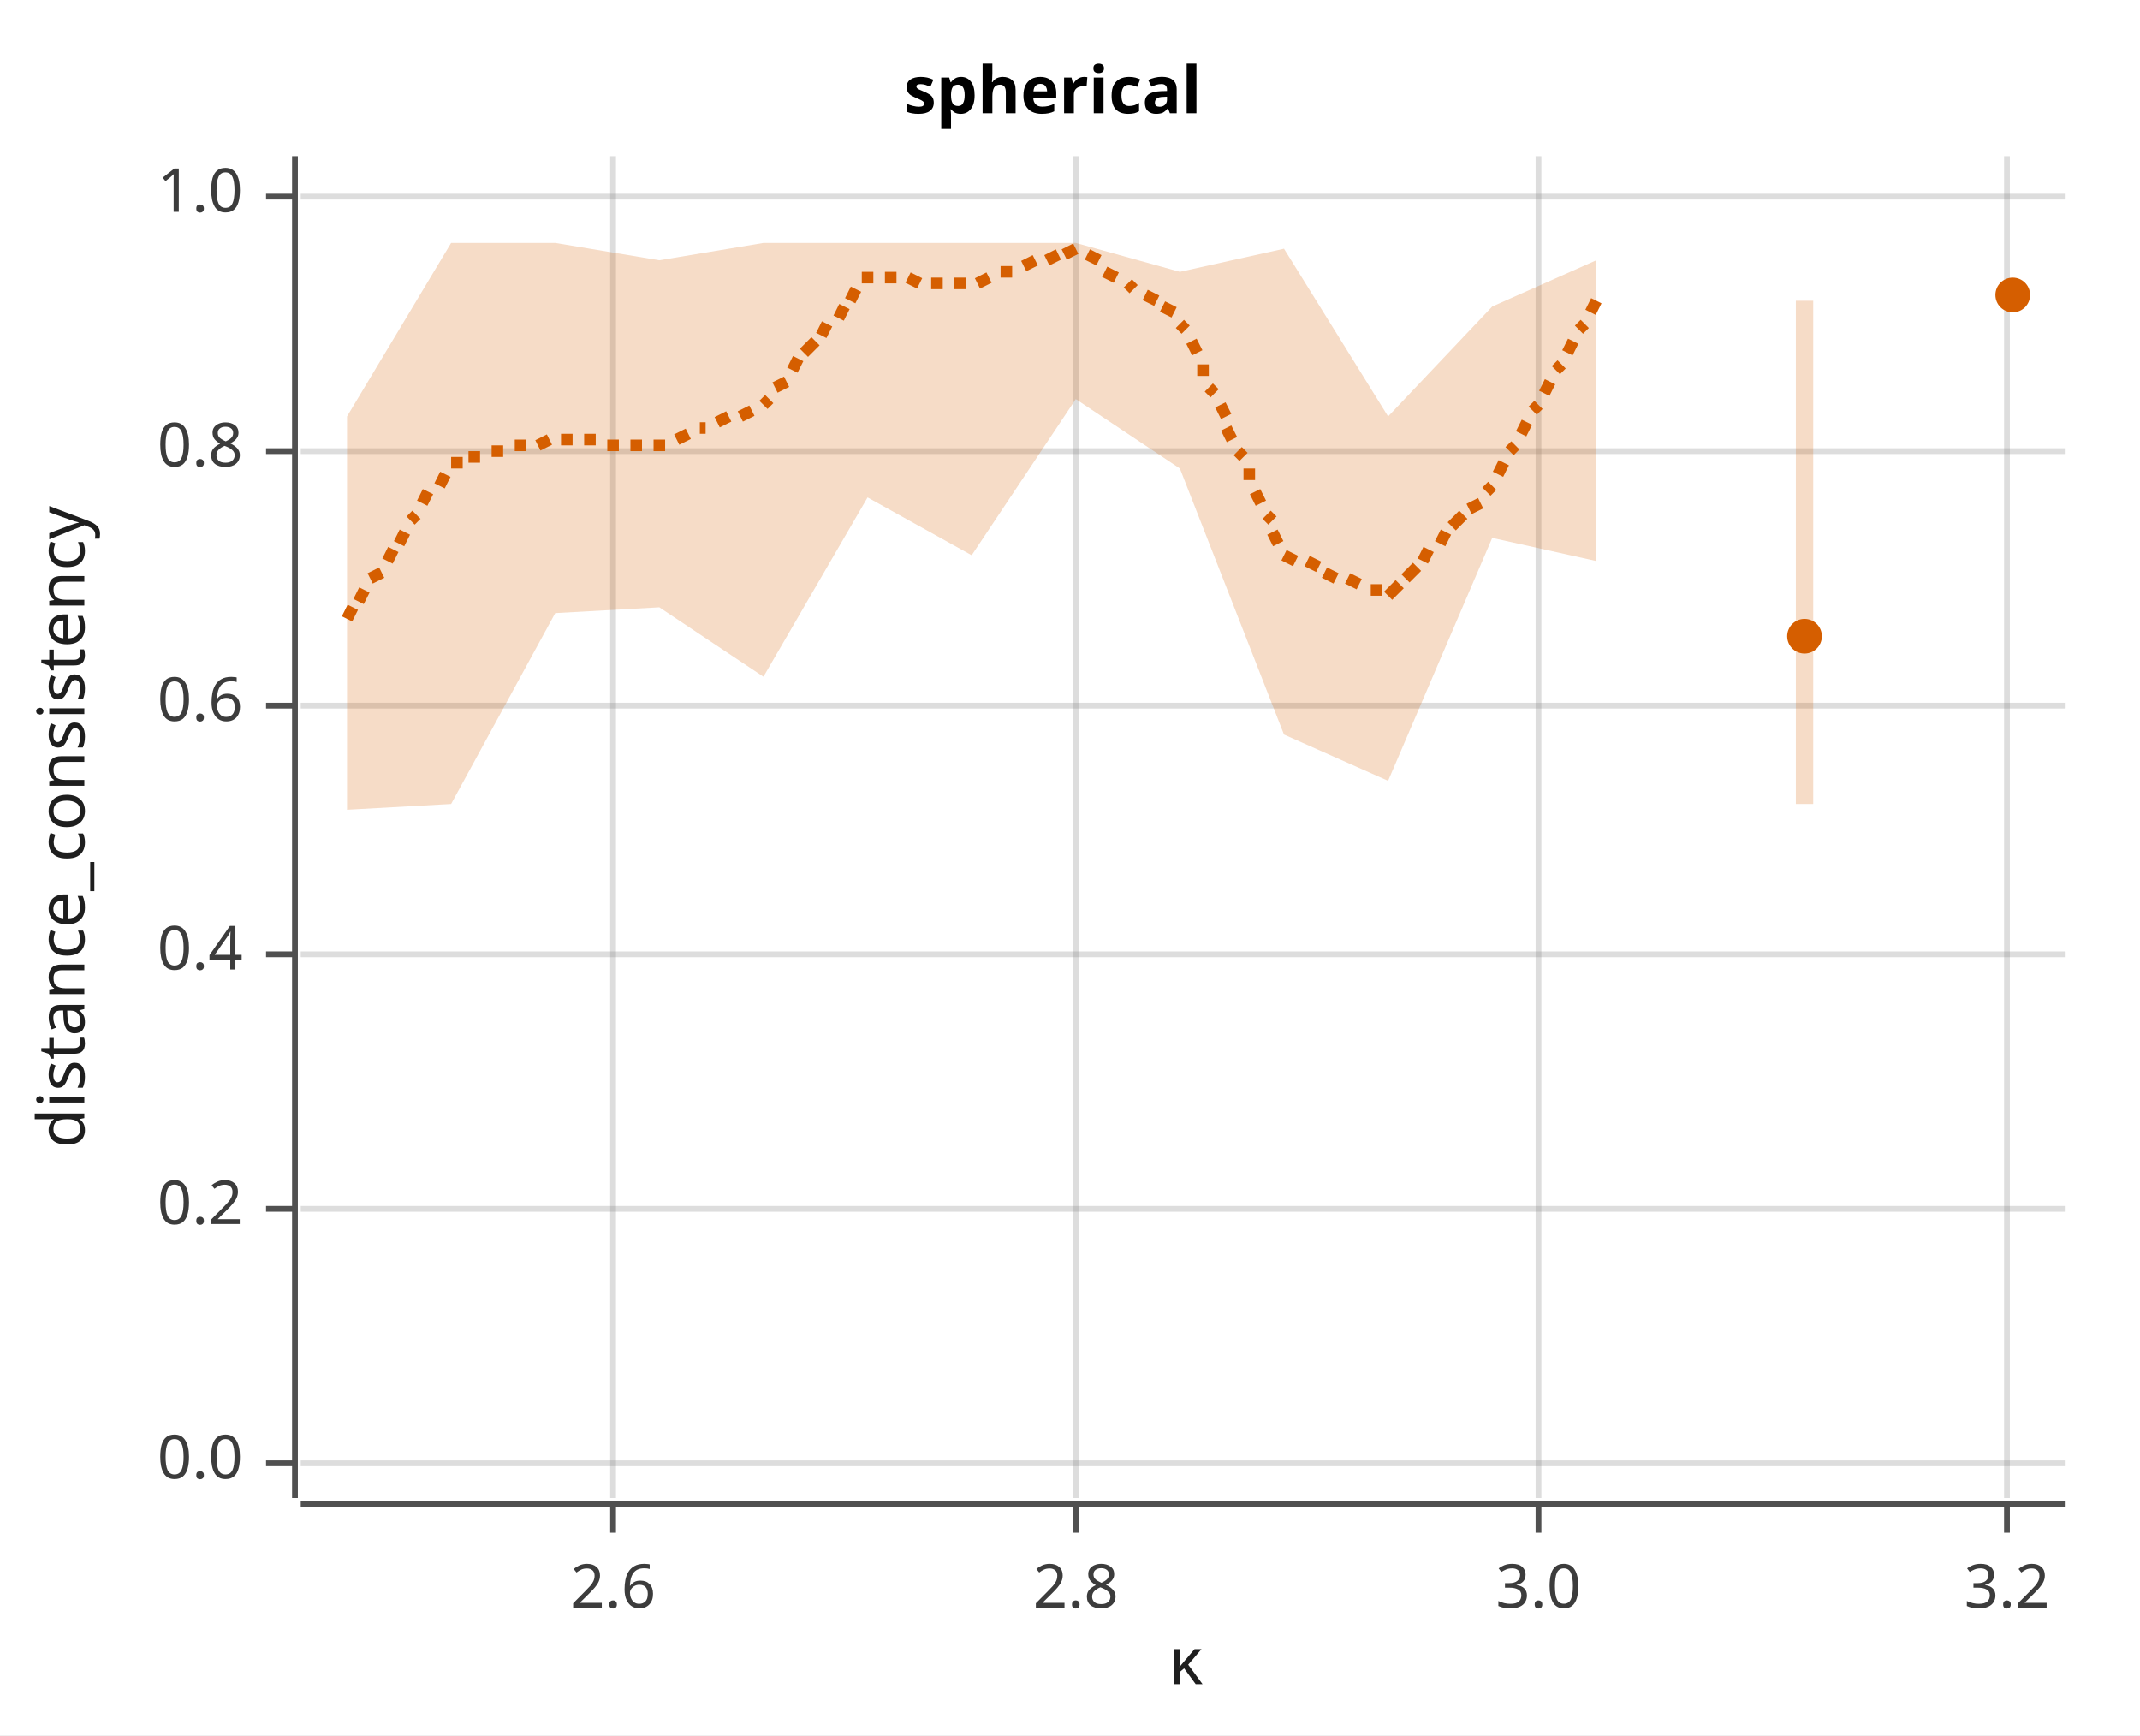
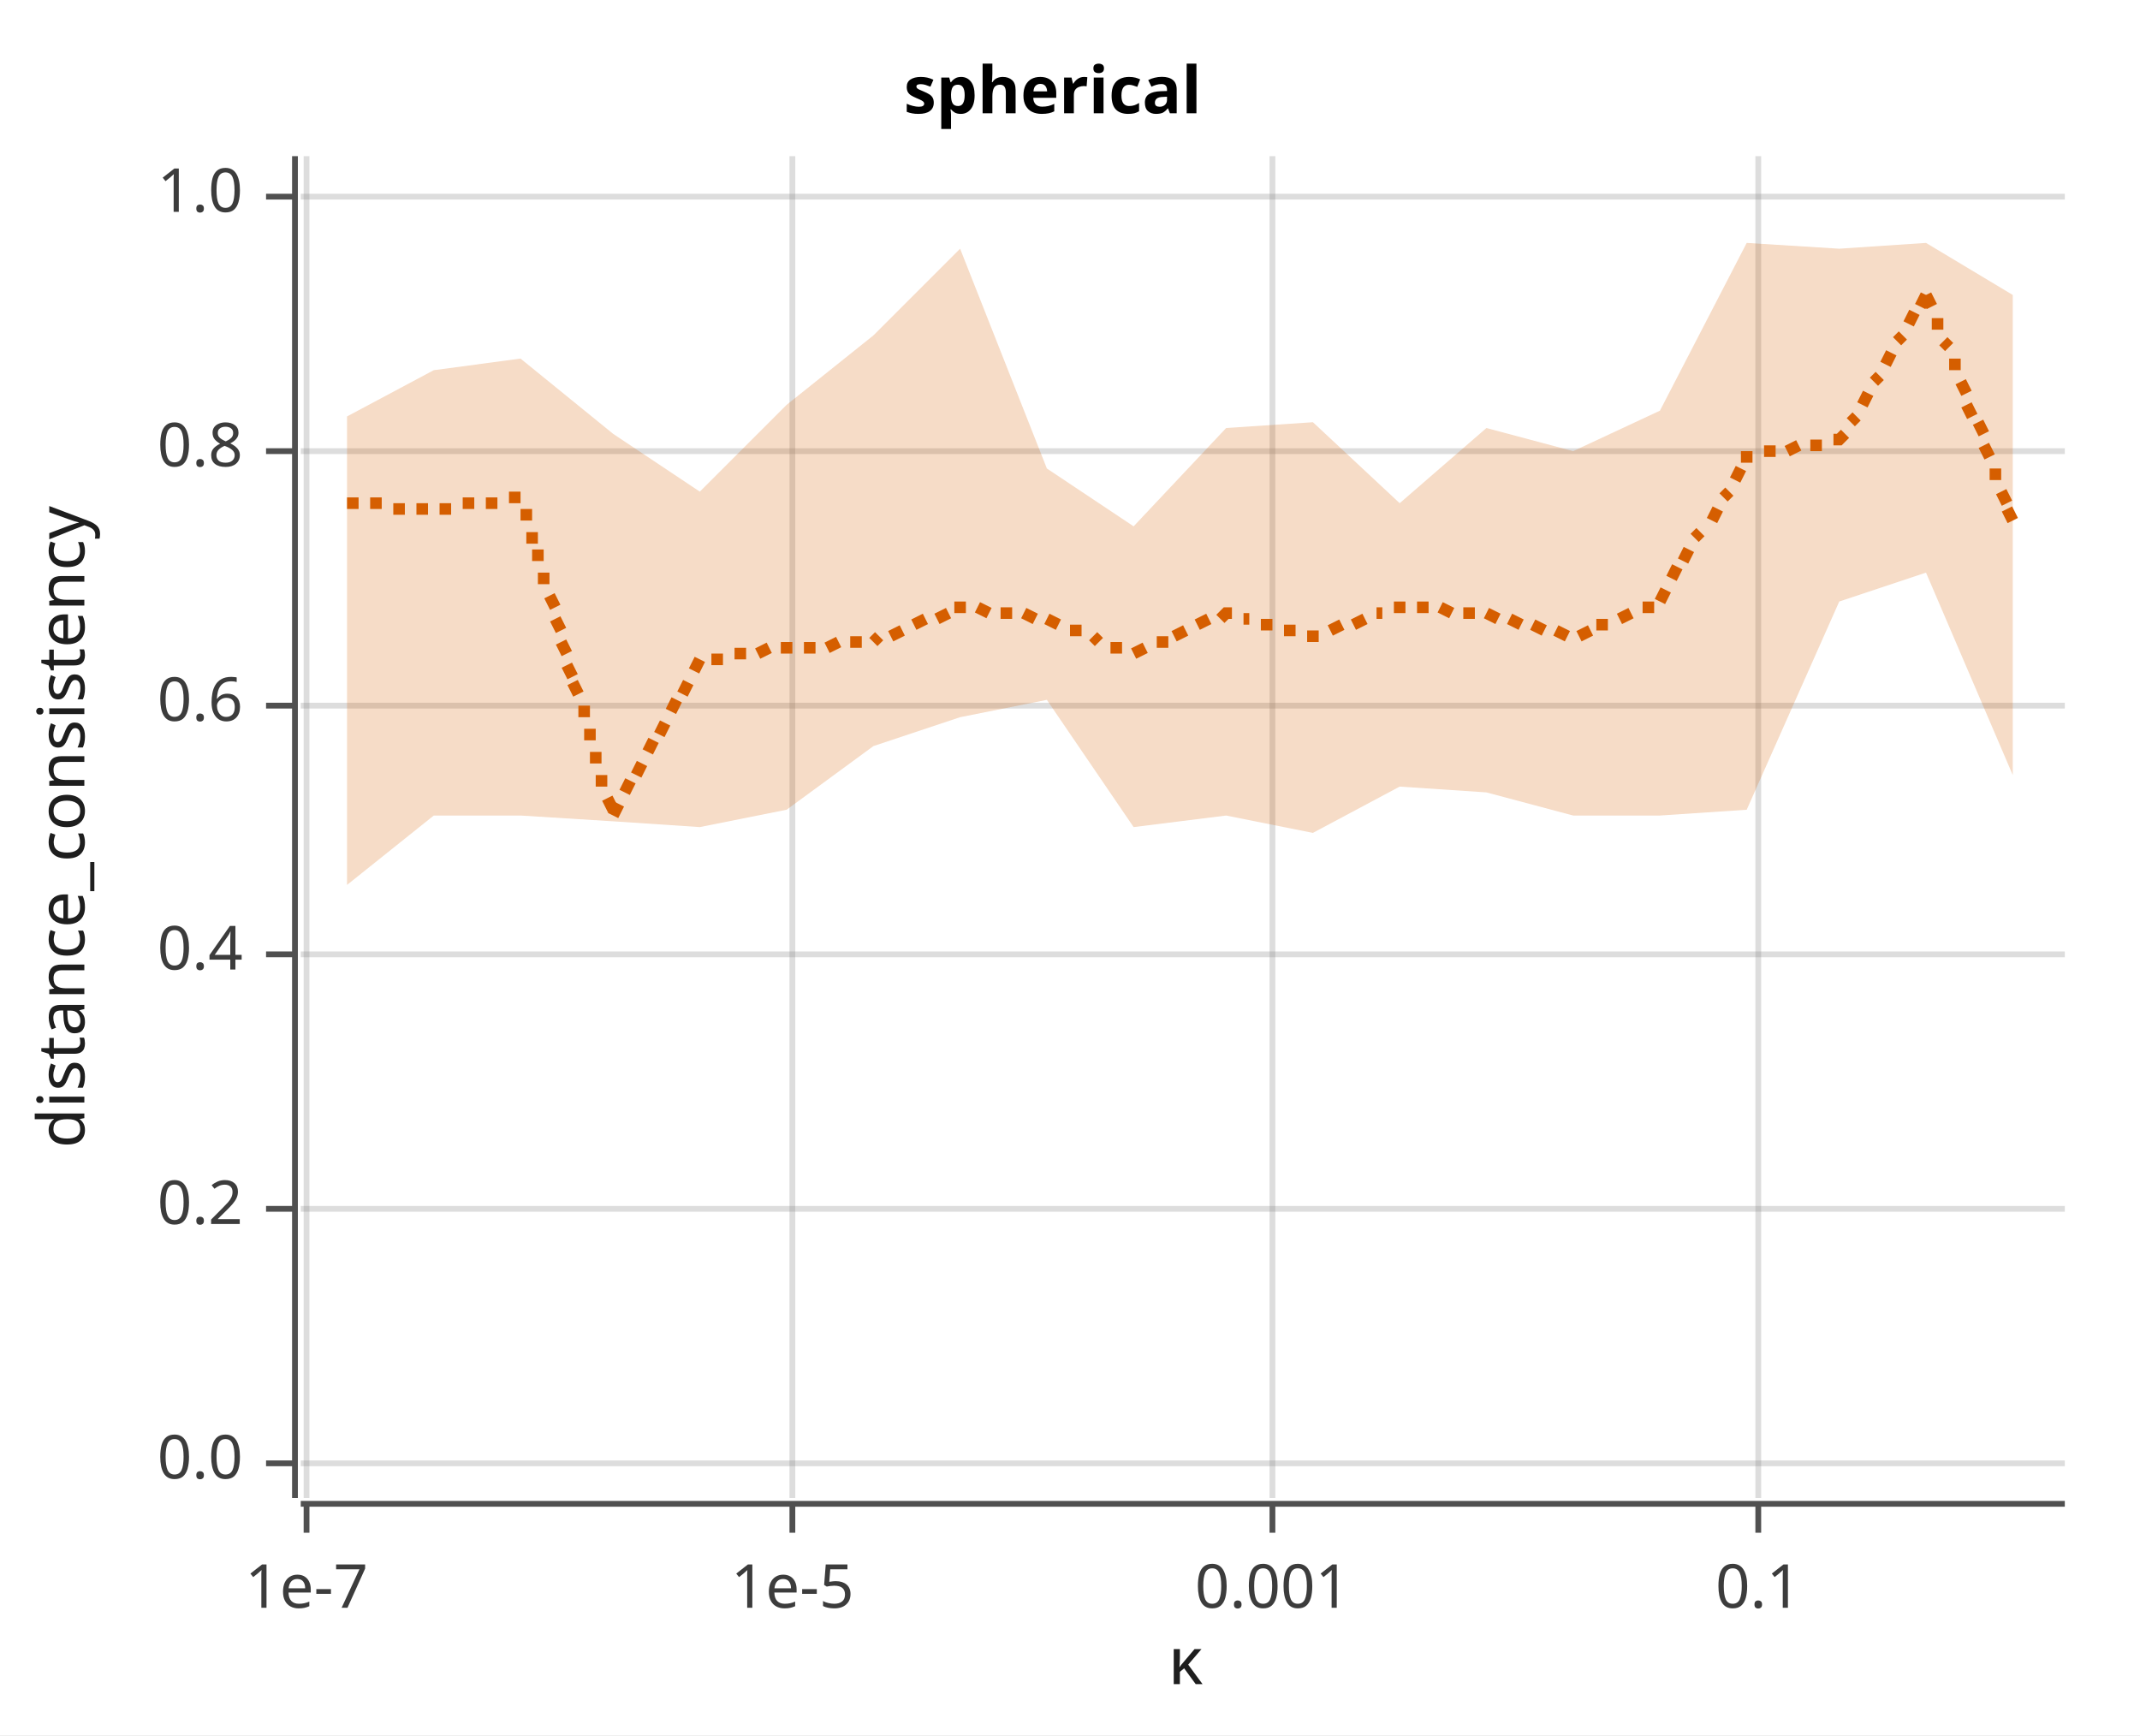
<svg xmlns="http://www.w3.org/2000/svg" width="370" height="300" viewBox="0 0 370 300">
  <rect x="0" y="0" width="370" height="300" opacity="1" fill="#FFFFFF" stroke="none" />
  <text x="182" y="11" dy="0.76em" text-anchor="middle" font-family="sans-serif" font-size="11.29" opacity="1" fill="#000000" font-weight="bold">
spherical
</text>
  <text x="6" y="143" dy="0.76em" text-anchor="middle" font-family="sans-serif" font-size="11.29" opacity="1" fill="#1E1E1E" transform="rotate(270, 6, 143)">
distance_consistency
</text>
  <text x="205" y="294" dy="-0.5ex" text-anchor="middle" font-family="sans-serif" font-size="11.29" opacity="1" fill="#1E1E1E">
κ
</text>
-   <line opacity="0.25" stroke="#787878" stroke-width="1" x1="106" y1="259" x2="106" y2="27" />
-   <line opacity="0.25" stroke="#787878" stroke-width="1" x1="186" y1="259" x2="186" y2="27" />
-   <line opacity="0.25" stroke="#787878" stroke-width="1" x1="266" y1="259" x2="266" y2="27" />
-   <line opacity="0.25" stroke="#787878" stroke-width="1" x1="347" y1="259" x2="347" y2="27" />
+   <line opacity="0.25" stroke="#787878" stroke-width="1" x1="53" y1="259" x2="53" y2="27" />
+   <line opacity="0.25" stroke="#787878" stroke-width="1" x1="137" y1="259" x2="137" y2="27" />
+   <line opacity="0.25" stroke="#787878" stroke-width="1" x1="220" y1="259" x2="220" y2="27" />
+   <line opacity="0.25" stroke="#787878" stroke-width="1" x1="304" y1="259" x2="304" y2="27" />
  <line opacity="0.25" stroke="#787878" stroke-width="1" x1="52" y1="253" x2="357" y2="253" />
  <line opacity="0.25" stroke="#787878" stroke-width="1" x1="52" y1="209" x2="357" y2="209" />
  <line opacity="0.25" stroke="#787878" stroke-width="1" x1="52" y1="165" x2="357" y2="165" />
  <line opacity="0.25" stroke="#787878" stroke-width="1" x1="52" y1="122" x2="357" y2="122" />
  <line opacity="0.25" stroke="#787878" stroke-width="1" x1="52" y1="78" x2="357" y2="78" />
  <line opacity="0.25" stroke="#787878" stroke-width="1" x1="52" y1="34" x2="357" y2="34" />
  <polyline fill="none" opacity="1" stroke="#505050" stroke-width="1" points="51,27 51,259 " />
  <text x="42" y="253" dy="0.5ex" text-anchor="end" font-family="sans-serif" font-size="10.484" opacity="1" fill="#3C3C3C">
0.0
</text>
  <polyline fill="none" opacity="1" stroke="#505050" stroke-width="1" points="46,253 51,253 " />
  <text x="42" y="209" dy="0.5ex" text-anchor="end" font-family="sans-serif" font-size="10.484" opacity="1" fill="#3C3C3C">
0.2
</text>
  <polyline fill="none" opacity="1" stroke="#505050" stroke-width="1" points="46,209 51,209 " />
  <text x="42" y="165" dy="0.5ex" text-anchor="end" font-family="sans-serif" font-size="10.484" opacity="1" fill="#3C3C3C">
0.4
</text>
  <polyline fill="none" opacity="1" stroke="#505050" stroke-width="1" points="46,165 51,165 " />
  <text x="42" y="122" dy="0.5ex" text-anchor="end" font-family="sans-serif" font-size="10.484" opacity="1" fill="#3C3C3C">
0.6
</text>
  <polyline fill="none" opacity="1" stroke="#505050" stroke-width="1" points="46,122 51,122 " />
  <text x="42" y="78" dy="0.5ex" text-anchor="end" font-family="sans-serif" font-size="10.484" opacity="1" fill="#3C3C3C">
0.8
</text>
  <polyline fill="none" opacity="1" stroke="#505050" stroke-width="1" points="46,78 51,78 " />
  <text x="42" y="34" dy="0.5ex" text-anchor="end" font-family="sans-serif" font-size="10.484" opacity="1" fill="#3C3C3C">
1.0
</text>
  <polyline fill="none" opacity="1" stroke="#505050" stroke-width="1" points="46,34 51,34 " />
  <polyline fill="none" opacity="1" stroke="#505050" stroke-width="1" points="52,260 357,260 " />
-   <text x="106" y="270" dy="0.76em" text-anchor="middle" font-family="sans-serif" font-size="10.484" opacity="1" fill="#3C3C3C">
- 2.6
+   <text x="53" y="270" dy="0.76em" text-anchor="middle" font-family="sans-serif" font-size="10.484" opacity="1" fill="#3C3C3C">
+ 1e-7
</text>
-   <polyline fill="none" opacity="1" stroke="#505050" stroke-width="1" points="106,260 106,265 " />
-   <text x="186" y="270" dy="0.76em" text-anchor="middle" font-family="sans-serif" font-size="10.484" opacity="1" fill="#3C3C3C">
- 2.8
+   <polyline fill="none" opacity="1" stroke="#505050" stroke-width="1" points="53,260 53,265 " />
+   <text x="137" y="270" dy="0.76em" text-anchor="middle" font-family="sans-serif" font-size="10.484" opacity="1" fill="#3C3C3C">
+ 1e-5
</text>
-   <polyline fill="none" opacity="1" stroke="#505050" stroke-width="1" points="186,260 186,265 " />
-   <text x="266" y="270" dy="0.76em" text-anchor="middle" font-family="sans-serif" font-size="10.484" opacity="1" fill="#3C3C3C">
- 3.0
+   <polyline fill="none" opacity="1" stroke="#505050" stroke-width="1" points="137,260 137,265 " />
+   <text x="220" y="270" dy="0.76em" text-anchor="middle" font-family="sans-serif" font-size="10.484" opacity="1" fill="#3C3C3C">
+ 0.001
</text>
-   <polyline fill="none" opacity="1" stroke="#505050" stroke-width="1" points="266,260 266,265 " />
-   <text x="347" y="270" dy="0.76em" text-anchor="middle" font-family="sans-serif" font-size="10.484" opacity="1" fill="#3C3C3C">
- 3.2
+   <polyline fill="none" opacity="1" stroke="#505050" stroke-width="1" points="220,260 220,265 " />
+   <text x="304" y="270" dy="0.76em" text-anchor="middle" font-family="sans-serif" font-size="10.484" opacity="1" fill="#3C3C3C">
+ 0.1
</text>
-   <polyline fill="none" opacity="1" stroke="#505050" stroke-width="1" points="347,260 347,265 " />
-   <polygon opacity="0.22" fill="#D55E00" points="60,72 78,42 96,42 114,45 132,42 150,42 168,42 186,42 204,47 222,43 240,72 258,53 276,45 276,97 258,93 240,135 222,127 204,81 186,69 168,96 150,86 132,117 114,105 96,106 78,139 60,140 " />
-   <polyline fill="none" opacity="0.22" stroke="#D55E00" stroke-width="3" points="312,139 312,52 " />
-   <polyline fill="none" opacity="0.22" stroke="#D55E00" stroke-width="3" points="348,52 348,50 " />
-   <polyline fill="none" opacity="1" stroke="#D55E00" stroke-width="2" points="60,107 61,105 " />
-   <polyline fill="none" opacity="1" stroke="#D55E00" stroke-width="2" points="62,104 63,102 " />
-   <polyline fill="none" opacity="1" stroke="#D55E00" stroke-width="2" points="64,100 66,99 " />
-   <polyline fill="none" opacity="1" stroke="#D55E00" stroke-width="2" points="67,97 68,95 " />
-   <polyline fill="none" opacity="1" stroke="#D55E00" stroke-width="2" points="69,94 70,92 " />
-   <polyline fill="none" opacity="1" stroke="#D55E00" stroke-width="2" points="71,90 72,89 " />
-   <polyline fill="none" opacity="1" stroke="#D55E00" stroke-width="2" points="73,87 74,85 " />
-   <polyline fill="none" opacity="1" stroke="#D55E00" stroke-width="2" points="76,84 77,82 " />
-   <polyline fill="none" opacity="1" stroke="#D55E00" stroke-width="2" points="78,80 78,80 80,80 " />
-   <polyline fill="none" opacity="1" stroke="#D55E00" stroke-width="2" points="81,79 83,79 " />
-   <polyline fill="none" opacity="1" stroke="#D55E00" stroke-width="2" points="85,78 87,78 " />
-   <polyline fill="none" opacity="1" stroke="#D55E00" stroke-width="2" points="89,77 91,77 " />
-   <polyline fill="none" opacity="1" stroke="#D55E00" stroke-width="2" points="93,77 95,76 " />
-   <polyline fill="none" opacity="1" stroke="#D55E00" stroke-width="2" points="97,76 99,76 " />
-   <polyline fill="none" opacity="1" stroke="#D55E00" stroke-width="2" points="101,76 103,76 " />
-   <polyline fill="none" opacity="1" stroke="#D55E00" stroke-width="2" points="105,77 107,77 " />
-   <polyline fill="none" opacity="1" stroke="#D55E00" stroke-width="2" points="109,77 111,77 " />
-   <polyline fill="none" opacity="1" stroke="#D55E00" stroke-width="2" points="113,77 114,77 115,77 " />
-   <polyline fill="none" opacity="1" stroke="#D55E00" stroke-width="2" points="117,76 119,75 " />
-   <polyline fill="none" opacity="1" stroke="#D55E00" stroke-width="2" points="121,74 122,74 " />
-   <polyline fill="none" opacity="1" stroke="#D55E00" stroke-width="2" points="124,73 126,72 " />
-   <polyline fill="none" opacity="1" stroke="#D55E00" stroke-width="2" points="128,72 130,71 " />
-   <polyline fill="none" opacity="1" stroke="#D55E00" stroke-width="2" points="132,70 132,70 133,69 " />
-   <polyline fill="none" opacity="1" stroke="#D55E00" stroke-width="2" points="134,67 136,66 " />
-   <polyline fill="none" opacity="1" stroke="#D55E00" stroke-width="2" points="137,64 138,62 " />
-   <polyline fill="none" opacity="1" stroke="#D55E00" stroke-width="2" points="139,61 141,59 " />
-   <polyline fill="none" opacity="1" stroke="#D55E00" stroke-width="2" points="142,58 143,56 " />
-   <polyline fill="none" opacity="1" stroke="#D55E00" stroke-width="2" points="145,55 146,53 " />
-   <polyline fill="none" opacity="1" stroke="#D55E00" stroke-width="2" points="147,52 148,50 " />
-   <polyline fill="none" opacity="1" stroke="#D55E00" stroke-width="2" points="150,49 150,48 151,48 " />
-   <polyline fill="none" opacity="1" stroke="#D55E00" stroke-width="2" points="153,48 155,48 " />
-   <polyline fill="none" opacity="1" stroke="#D55E00" stroke-width="2" points="157,48 159,49 " />
-   <polyline fill="none" opacity="1" stroke="#D55E00" stroke-width="2" points="161,49 163,49 " />
-   <polyline fill="none" opacity="1" stroke="#D55E00" stroke-width="2" points="165,49 167,49 " />
-   <polyline fill="none" opacity="1" stroke="#D55E00" stroke-width="2" points="169,49 171,48 " />
-   <polyline fill="none" opacity="1" stroke="#D55E00" stroke-width="2" points="173,47 175,47 " />
-   <polyline fill="none" opacity="1" stroke="#D55E00" stroke-width="2" points="177,46 179,45 " />
-   <polyline fill="none" opacity="1" stroke="#D55E00" stroke-width="2" points="181,45 183,44 " />
-   <polyline fill="none" opacity="1" stroke="#D55E00" stroke-width="2" points="184,44 186,43 186,43 " />
-   <polyline fill="none" opacity="1" stroke="#D55E00" stroke-width="2" points="188,44 190,45 " />
-   <polyline fill="none" opacity="1" stroke="#D55E00" stroke-width="2" points="191,47 193,48 " />
-   <polyline fill="none" opacity="1" stroke="#D55E00" stroke-width="2" points="195,49 196,50 " />
-   <polyline fill="none" opacity="1" stroke="#D55E00" stroke-width="2" points="198,51 200,52 " />
-   <polyline fill="none" opacity="1" stroke="#D55E00" stroke-width="2" points="201,53 203,54 " />
-   <polyline fill="none" opacity="1" stroke="#D55E00" stroke-width="2" points="204,56 205,57 " />
-   <polyline fill="none" opacity="1" stroke="#D55E00" stroke-width="2" points="206,59 207,61 " />
-   <polyline fill="none" opacity="1" stroke="#D55E00" stroke-width="2" points="208,63 208,65 " />
-   <polyline fill="none" opacity="1" stroke="#D55E00" stroke-width="2" points="209,67 210,68 " />
-   <polyline fill="none" opacity="1" stroke="#D55E00" stroke-width="2" points="211,70 212,72 " />
-   <polyline fill="none" opacity="1" stroke="#D55E00" stroke-width="2" points="212,74 213,76 " />
-   <polyline fill="none" opacity="1" stroke="#D55E00" stroke-width="2" points="214,78 215,79 " />
-   <polyline fill="none" opacity="1" stroke="#D55E00" stroke-width="2" points="216,81 216,83 " />
-   <polyline fill="none" opacity="1" stroke="#D55E00" stroke-width="2" points="217,85 218,87 " />
-   <polyline fill="none" opacity="1" stroke="#D55E00" stroke-width="2" points="219,89 220,90 " />
-   <polyline fill="none" opacity="1" stroke="#D55E00" stroke-width="2" points="220,92 221,94 " />
-   <polyline fill="none" opacity="1" stroke="#D55E00" stroke-width="2" points="222,96 222,96 224,97 " />
-   <polyline fill="none" opacity="1" stroke="#D55E00" stroke-width="2" points="226,97 228,98 " />
-   <polyline fill="none" opacity="1" stroke="#D55E00" stroke-width="2" points="229,99 231,100 " />
-   <polyline fill="none" opacity="1" stroke="#D55E00" stroke-width="2" points="233,100 235,101 " />
-   <polyline fill="none" opacity="1" stroke="#D55E00" stroke-width="2" points="237,102 239,102 " />
-   <polyline fill="none" opacity="1" stroke="#D55E00" stroke-width="2" points="240,103 242,101 " />
-   <polyline fill="none" opacity="1" stroke="#D55E00" stroke-width="2" points="243,100 245,98 " />
-   <polyline fill="none" opacity="1" stroke="#D55E00" stroke-width="2" points="246,97 247,95 " />
-   <polyline fill="none" opacity="1" stroke="#D55E00" stroke-width="2" points="249,94 250,92 " />
-   <polyline fill="none" opacity="1" stroke="#D55E00" stroke-width="2" points="251,91 253,89 " />
-   <polyline fill="none" opacity="1" stroke="#D55E00" stroke-width="2" points="254,88 256,87 " />
-   <polyline fill="none" opacity="1" stroke="#D55E00" stroke-width="2" points="257,85 258,84 258,84 " />
-   <polyline fill="none" opacity="1" stroke="#D55E00" stroke-width="2" points="259,82 260,80 " />
-   <polyline fill="none" opacity="1" stroke="#D55E00" stroke-width="2" points="261,78 262,77 " />
-   <polyline fill="none" opacity="1" stroke="#D55E00" stroke-width="2" points="263,75 264,73 " />
-   <polyline fill="none" opacity="1" stroke="#D55E00" stroke-width="2" points="265,71 266,70 " />
-   <polyline fill="none" opacity="1" stroke="#D55E00" stroke-width="2" points="267,68 268,66 " />
-   <polyline fill="none" opacity="1" stroke="#D55E00" stroke-width="2" points="269,64 270,63 " />
-   <polyline fill="none" opacity="1" stroke="#D55E00" stroke-width="2" points="271,61 272,59 " />
-   <polyline fill="none" opacity="1" stroke="#D55E00" stroke-width="2" points="273,57 274,56 " />
-   <polyline fill="none" opacity="1" stroke="#D55E00" stroke-width="2" points="275,54 276,52 " />
-   <circle cx="312" cy="110" r="3" opacity="1" fill="#D55E00" stroke="none" stroke-width="1" />
-   <circle cx="348" cy="51" r="3" opacity="1" fill="#D55E00" stroke="none" stroke-width="1" />
+   <polyline fill="none" opacity="1" stroke="#505050" stroke-width="1" points="304,260 304,265 " />
+   <polygon opacity="0.22" fill="#D55E00" points="60,72 75,64 90,62 106,75 121,85 136,70 151,58 166,43 181,81 196,91 212,74 227,73 242,87 257,74 272,78 287,71 302,42 318,43 333,42 348,51 348,134 333,99 318,104 302,140 287,141 272,141 257,137 242,136 227,144 212,141 196,143 181,121 166,124 151,129 136,140 121,143 106,142 90,141 75,141 60,153 " />
+   <polyline fill="none" opacity="1" stroke="#D55E00" stroke-width="2" points="60,87 62,87 " />
+   <polyline fill="none" opacity="1" stroke="#D55E00" stroke-width="2" points="64,87 66,87 " />
+   <polyline fill="none" opacity="1" stroke="#D55E00" stroke-width="2" points="68,88 70,88 " />
+   <polyline fill="none" opacity="1" stroke="#D55E00" stroke-width="2" points="72,88 74,88 " />
+   <polyline fill="none" opacity="1" stroke="#D55E00" stroke-width="2" points="76,88 78,88 " />
+   <polyline fill="none" opacity="1" stroke="#D55E00" stroke-width="2" points="80,87 82,87 " />
+   <polyline fill="none" opacity="1" stroke="#D55E00" stroke-width="2" points="84,87 86,87 " />
+   <polyline fill="none" opacity="1" stroke="#D55E00" stroke-width="2" points="88,86 90,86 " />
+   <polyline fill="none" opacity="1" stroke="#D55E00" stroke-width="2" points="91,88 91,90 " />
+   <polyline fill="none" opacity="1" stroke="#D55E00" stroke-width="2" points="92,92 92,94 " />
+   <polyline fill="none" opacity="1" stroke="#D55E00" stroke-width="2" points="93,95 93,97 " />
+   <polyline fill="none" opacity="1" stroke="#D55E00" stroke-width="2" points="94,99 94,101 " />
+   <polyline fill="none" opacity="1" stroke="#D55E00" stroke-width="2" points="95,103 96,105 " />
+   <polyline fill="none" opacity="1" stroke="#D55E00" stroke-width="2" points="96,107 97,109 " />
+   <polyline fill="none" opacity="1" stroke="#D55E00" stroke-width="2" points="97,111 98,113 " />
+   <polyline fill="none" opacity="1" stroke="#D55E00" stroke-width="2" points="98,115 99,117 " />
+   <polyline fill="none" opacity="1" stroke="#D55E00" stroke-width="2" points="99,118 100,120 " />
+   <polyline fill="none" opacity="1" stroke="#D55E00" stroke-width="2" points="101,122 101,124 " />
+   <polyline fill="none" opacity="1" stroke="#D55E00" stroke-width="2" points="102,126 102,128 " />
+   <polyline fill="none" opacity="1" stroke="#D55E00" stroke-width="2" points="103,130 103,132 " />
+   <polyline fill="none" opacity="1" stroke="#D55E00" stroke-width="2" points="104,134 104,136 " />
+   <polyline fill="none" opacity="1" stroke="#D55E00" stroke-width="2" points="105,138 106,140 " />
+   <polyline fill="none" opacity="1" stroke="#D55E00" stroke-width="2" points="106,141 107,139 " />
+   <polyline fill="none" opacity="1" stroke="#D55E00" stroke-width="2" points="108,137 109,135 " />
+   <polyline fill="none" opacity="1" stroke="#D55E00" stroke-width="2" points="110,134 111,132 " />
+   <polyline fill="none" opacity="1" stroke="#D55E00" stroke-width="2" points="112,130 113,128 " />
+   <polyline fill="none" opacity="1" stroke="#D55E00" stroke-width="2" points="114,127 115,125 " />
+   <polyline fill="none" opacity="1" stroke="#D55E00" stroke-width="2" points="116,123 117,121 " />
+   <polyline fill="none" opacity="1" stroke="#D55E00" stroke-width="2" points="118,120 119,118 " />
+   <polyline fill="none" opacity="1" stroke="#D55E00" stroke-width="2" points="120,116 121,114 " />
+   <polyline fill="none" opacity="1" stroke="#D55E00" stroke-width="2" points="123,114 125,114 " />
+   <polyline fill="none" opacity="1" stroke="#D55E00" stroke-width="2" points="127,113 129,113 " />
+   <polyline fill="none" opacity="1" stroke="#D55E00" stroke-width="2" points="131,113 133,112 " />
+   <polyline fill="none" opacity="1" stroke="#D55E00" stroke-width="2" points="135,112 136,112 137,112 " />
+   <polyline fill="none" opacity="1" stroke="#D55E00" stroke-width="2" points="139,112 141,112 " />
+   <polyline fill="none" opacity="1" stroke="#D55E00" stroke-width="2" points="143,112 145,111 " />
+   <polyline fill="none" opacity="1" stroke="#D55E00" stroke-width="2" points="147,111 149,111 " />
+   <polyline fill="none" opacity="1" stroke="#D55E00" stroke-width="2" points="151,111 151,111 152,110 " />
+   <polyline fill="none" opacity="1" stroke="#D55E00" stroke-width="2" points="154,110 156,109 " />
+   <polyline fill="none" opacity="1" stroke="#D55E00" stroke-width="2" points="158,108 160,107 " />
+   <polyline fill="none" opacity="1" stroke="#D55E00" stroke-width="2" points="162,107 164,106 " />
+   <polyline fill="none" opacity="1" stroke="#D55E00" stroke-width="2" points="165,105 166,105 167,105 " />
+   <polyline fill="none" opacity="1" stroke="#D55E00" stroke-width="2" points="169,105 171,106 " />
+   <polyline fill="none" opacity="1" stroke="#D55E00" stroke-width="2" points="173,106 175,106 " />
+   <polyline fill="none" opacity="1" stroke="#D55E00" stroke-width="2" points="177,106 179,107 " />
+   <polyline fill="none" opacity="1" stroke="#D55E00" stroke-width="2" points="181,107 183,108 " />
+   <polyline fill="none" opacity="1" stroke="#D55E00" stroke-width="2" points="185,109 187,109 " />
+   <polyline fill="none" opacity="1" stroke="#D55E00" stroke-width="2" points="189,110 190,111 " />
+   <polyline fill="none" opacity="1" stroke="#D55E00" stroke-width="2" points="192,112 194,112 " />
+   <polyline fill="none" opacity="1" stroke="#D55E00" stroke-width="2" points="196,113 198,112 " />
+   <polyline fill="none" opacity="1" stroke="#D55E00" stroke-width="2" points="200,111 202,111 " />
+   <polyline fill="none" opacity="1" stroke="#D55E00" stroke-width="2" points="203,110 205,109 " />
+   <polyline fill="none" opacity="1" stroke="#D55E00" stroke-width="2" points="207,108 209,107 " />
+   <polyline fill="none" opacity="1" stroke="#D55E00" stroke-width="2" points="211,107 212,106 213,106 " />
+   <polyline fill="none" opacity="1" stroke="#D55E00" stroke-width="2" points="215,107 216,107 " />
+   <polyline fill="none" opacity="1" stroke="#D55E00" stroke-width="2" points="218,108 220,108 " />
+   <polyline fill="none" opacity="1" stroke="#D55E00" stroke-width="2" points="222,109 224,109 " />
+   <polyline fill="none" opacity="1" stroke="#D55E00" stroke-width="2" points="226,110 227,110 228,110 " />
+   <polyline fill="none" opacity="1" stroke="#D55E00" stroke-width="2" points="230,109 232,108 " />
+   <polyline fill="none" opacity="1" stroke="#D55E00" stroke-width="2" points="234,108 236,107 " />
+   <polyline fill="none" opacity="1" stroke="#D55E00" stroke-width="2" points="238,106 239,106 " />
+   <polyline fill="none" opacity="1" stroke="#D55E00" stroke-width="2" points="241,105 242,105 243,105 " />
+   <polyline fill="none" opacity="1" stroke="#D55E00" stroke-width="2" points="245,105 247,105 " />
+   <polyline fill="none" opacity="1" stroke="#D55E00" stroke-width="2" points="249,105 251,106 " />
+   <polyline fill="none" opacity="1" stroke="#D55E00" stroke-width="2" points="253,106 255,106 " />
+   <polyline fill="none" opacity="1" stroke="#D55E00" stroke-width="2" points="257,106 259,107 " />
+   <polyline fill="none" opacity="1" stroke="#D55E00" stroke-width="2" points="261,107 263,108 " />
+   <polyline fill="none" opacity="1" stroke="#D55E00" stroke-width="2" points="265,108 267,109 " />
+   <polyline fill="none" opacity="1" stroke="#D55E00" stroke-width="2" points="269,109 271,110 " />
+   <polyline fill="none" opacity="1" stroke="#D55E00" stroke-width="2" points="273,110 275,109 " />
+   <polyline fill="none" opacity="1" stroke="#D55E00" stroke-width="2" points="276,108 278,108 " />
+   <polyline fill="none" opacity="1" stroke="#D55E00" stroke-width="2" points="280,107 282,106 " />
+   <polyline fill="none" opacity="1" stroke="#D55E00" stroke-width="2" points="284,105 286,105 " />
+   <polyline fill="none" opacity="1" stroke="#D55E00" stroke-width="2" points="287,104 288,102 " />
+   <polyline fill="none" opacity="1" stroke="#D55E00" stroke-width="2" points="289,100 290,98 " />
+   <polyline fill="none" opacity="1" stroke="#D55E00" stroke-width="2" points="291,97 292,95 " />
+   <polyline fill="none" opacity="1" stroke="#D55E00" stroke-width="2" points="293,93 294,92 " />
+   <polyline fill="none" opacity="1" stroke="#D55E00" stroke-width="2" points="296,90 297,88 " />
+   <polyline fill="none" opacity="1" stroke="#D55E00" stroke-width="2" points="298,86 299,85 " />
+   <polyline fill="none" opacity="1" stroke="#D55E00" stroke-width="2" points="300,83 301,81 " />
+   <polyline fill="none" opacity="1" stroke="#D55E00" stroke-width="2" points="302,80 302,79 303,79 " />
+   <polyline fill="none" opacity="1" stroke="#D55E00" stroke-width="2" points="305,78 307,78 " />
+   <polyline fill="none" opacity="1" stroke="#D55E00" stroke-width="2" points="309,78 311,77 " />
+   <polyline fill="none" opacity="1" stroke="#D55E00" stroke-width="2" points="313,77 315,77 " />
+   <polyline fill="none" opacity="1" stroke="#D55E00" stroke-width="2" points="317,76 318,76 319,75 " />
+   <polyline fill="none" opacity="1" stroke="#D55E00" stroke-width="2" points="320,73 321,72 " />
+   <polyline fill="none" opacity="1" stroke="#D55E00" stroke-width="2" points="322,70 323,68 " />
+   <polyline fill="none" opacity="1" stroke="#D55E00" stroke-width="2" points="324,66 325,65 " />
+   <polyline fill="none" opacity="1" stroke="#D55E00" stroke-width="2" points="326,63 327,61 " />
+   <polyline fill="none" opacity="1" stroke="#D55E00" stroke-width="2" points="328,59 329,58 " />
+   <polyline fill="none" opacity="1" stroke="#D55E00" stroke-width="2" points="330,56 331,54 " />
+   <polyline fill="none" opacity="1" stroke="#D55E00" stroke-width="2" points="332,53 333,51 " />
+   <polyline fill="none" opacity="1" stroke="#D55E00" stroke-width="2" points="333,51 334,53 " />
+   <polyline fill="none" opacity="1" stroke="#D55E00" stroke-width="2" points="335,55 335,57 " />
+   <polyline fill="none" opacity="1" stroke="#D55E00" stroke-width="2" points="336,59 337,60 " />
+   <polyline fill="none" opacity="1" stroke="#D55E00" stroke-width="2" points="338,62 338,64 " />
+   <polyline fill="none" opacity="1" stroke="#D55E00" stroke-width="2" points="339,66 340,68 " />
+   <polyline fill="none" opacity="1" stroke="#D55E00" stroke-width="2" points="340,70 341,72 " />
+   <polyline fill="none" opacity="1" stroke="#D55E00" stroke-width="2" points="342,73 343,75 " />
+   <polyline fill="none" opacity="1" stroke="#D55E00" stroke-width="2" points="343,77 344,79 " />
+   <polyline fill="none" opacity="1" stroke="#D55E00" stroke-width="2" points="345,81 345,83 " />
+   <polyline fill="none" opacity="1" stroke="#D55E00" stroke-width="2" points="346,85 347,87 " />
+   <polyline fill="none" opacity="1" stroke="#D55E00" stroke-width="2" points="347,88 348,90 " />
</svg>
